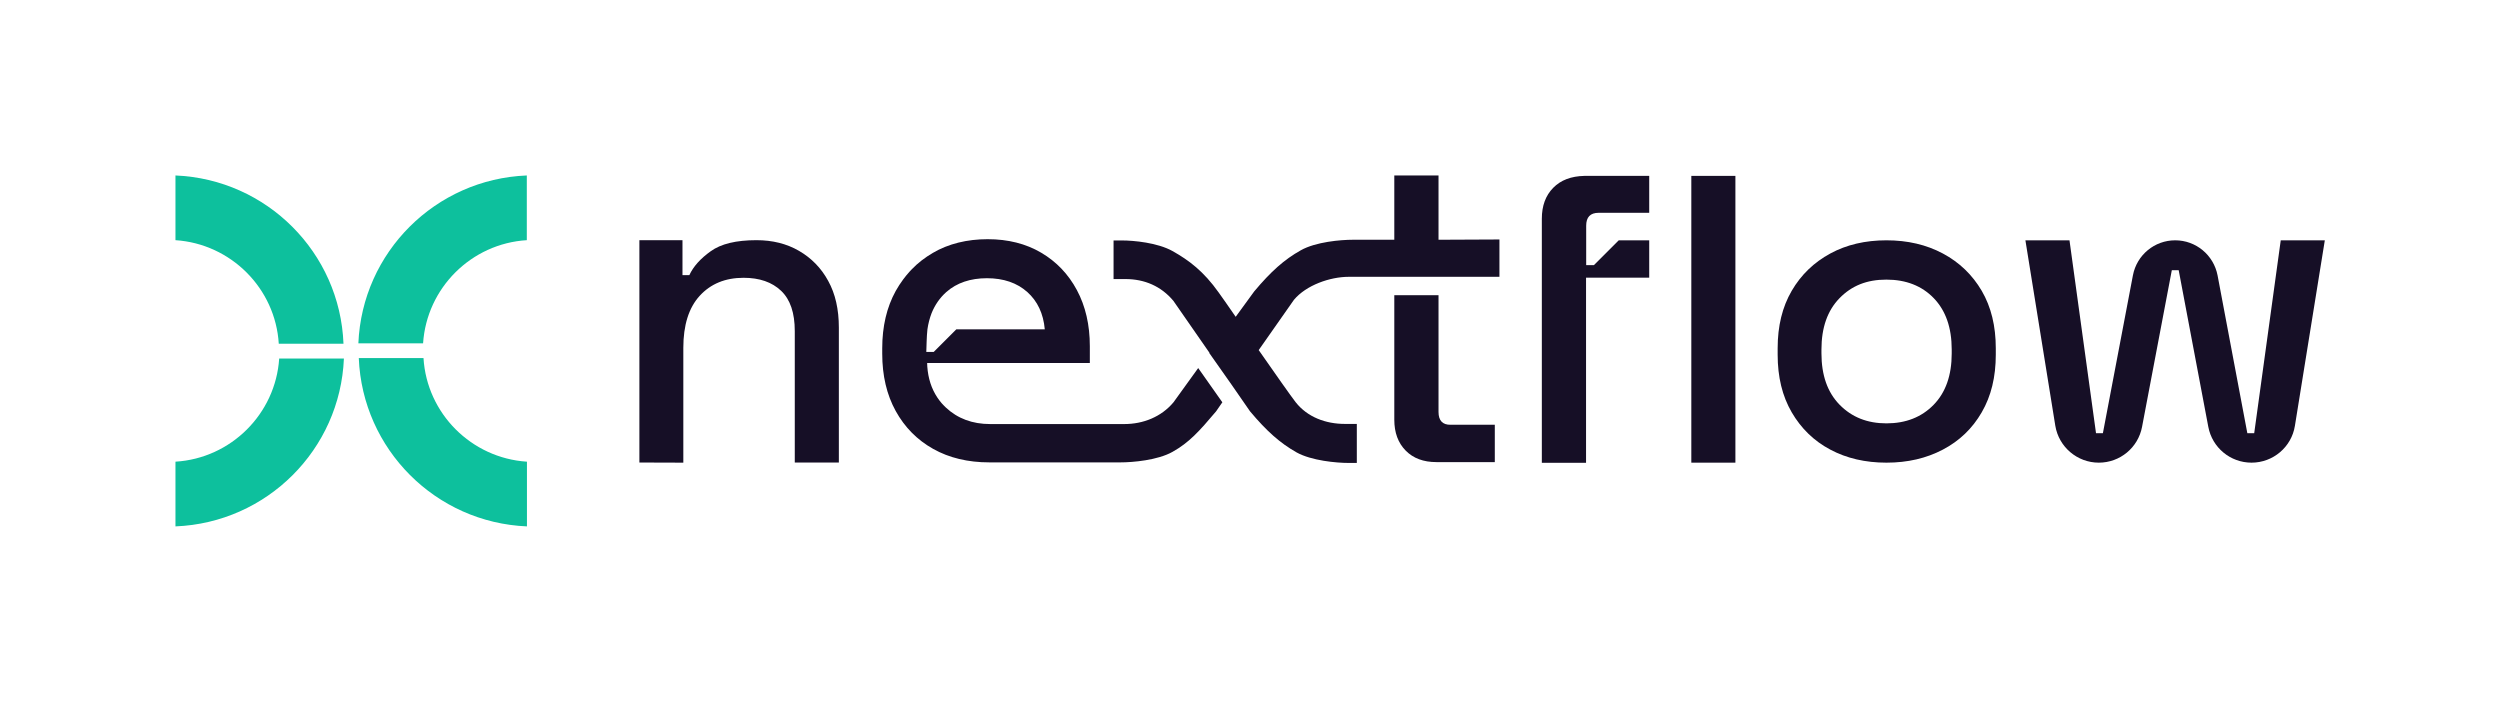
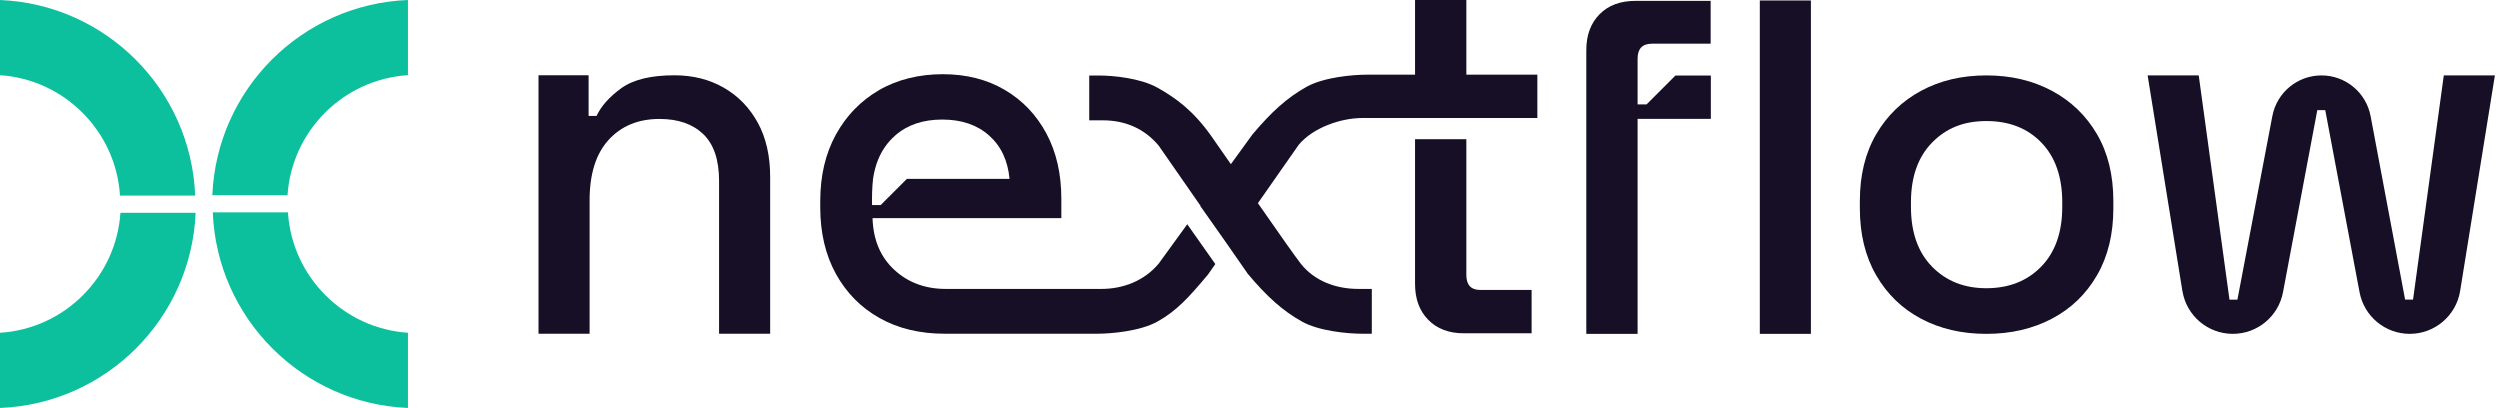
- <svg xmlns="http://www.w3.org/2000/svg" version="1.1" id="Layer_1" x="0px" y="0px" viewBox="0 0 1781 500" style="enable-background:new 0 0 1781 500;" xml:space="preserve">
-   <style type="text/css">
- 	.st0{fill:#0DC09D;}
- 	.st1{fill:#160F26;}
- </style>
-   <path class="st0" d="M125,171.1c39.5,2.6,71.2,34.3,73.6,73.8h46.1C242.2,179.9,190,127.7,125,125V171.1z" />
-   <path class="st0" d="M198.9,255.4c-2.6,39.5-34.4,71.1-73.9,73.5V375c65.1-2.6,117.3-54.7,120-119.6H198.9z" />
-   <path class="st0" d="M301.4,244.6c2.6-39.5,34.4-71.1,73.9-73.5V125c-65.1,2.6-117.3,54.7-120,119.6H301.4z" />
-   <path class="st0" d="M375.3,328.9c-39.5-2.6-71.2-34.3-73.6-73.8h-46.1c2.6,65,54.8,117.2,119.8,119.9V328.9z" />
-   <path class="st1" d="M455.5,329.5V171.1h30.7v24.9h4.9c2.8-6.1,7.9-11.8,15.2-17c7.3-5.3,18.2-7.9,32.6-7.9  c11.4,0,21.5,2.5,30.3,7.6c8.8,5.1,15.8,12.2,20.8,21.4c5.1,9.2,7.6,20.3,7.6,33.3v96.1h-31.4v-93.6c0-13-3.2-22.5-9.7-28.7  c-6.5-6.2-15.4-9.3-26.8-9.3c-13,0-23.4,4.3-31.2,12.8c-7.8,8.5-11.7,20.9-11.7,37.1v81.8L455.5,329.5L455.5,329.5z" />
-   <path class="st1" d="M1204.9,329.6V125.3h31.4v204.3H1204.9z" />
-   <path class="st1" d="M1343.9,329.6c-15,0-28.4-3.1-40-9.3c-11.7-6.2-20.8-15.1-27.5-26.6s-10-25.2-10-41v-4.6  c0-15.8,3.3-29.4,10-40.9s15.9-20.3,27.5-26.6s25-9.4,40-9.4c15,0,28.4,3.1,40.2,9.4c11.8,6.3,21,15.2,27.7,26.6  c6.7,11.5,10,25.1,10,40.9v4.6c0,15.8-3.3,29.5-10,41c-6.7,11.6-15.9,20.4-27.7,26.6C1372.3,326.5,1359,329.6,1343.9,329.6z   M1343.9,301.6c13.8,0,25-4.4,33.6-13.2c8.6-8.8,12.9-21,12.9-36.6V249c0-15.6-4.3-27.8-12.8-36.6c-8.5-8.8-19.8-13.2-33.8-13.2  c-14,0-24.7,4.4-33.3,13.2c-8.6,8.8-12.9,21-12.9,36.6v2.7c0,15.6,4.3,27.8,12.9,36.6C1319.2,297.2,1330.3,301.6,1343.9,301.6z" />
-   <path class="st1" d="M1464.2,303.3l-21.3-132.1h31.4l18.9,137.4h4.9l21.4-112.5c2.8-14.5,15.4-24.9,30.1-24.9  c14.8,0,27.4,10.5,30.2,25l21.2,112.4h4.9l18.9-137.4h31.4l-21.3,132.1c-2.4,15.2-15.6,26.3-30.9,26.3c-15.1,0-28-10.7-30.8-25.5  l-21.1-111.6h-4.9L1526,304.1c-2.8,14.8-15.7,25.5-30.8,25.5C1479.8,329.6,1466.7,318.4,1464.2,303.3L1464.2,303.3z" />
-   <path class="st1" d="M1106.5,133.8c-5.4,5.5-8.1,12.8-8.1,22v173.9h31.5V197.8h45v-26.6h-21.7l-17.7,17.7h-5.5v-28.1  c0-6.1,2.9-9.2,8.9-9.2h36v-26.3h-46.1C1119.3,125.5,1111.9,128.3,1106.5,133.8z" />
-   <path class="st1" d="M1024.8,293.5v-83.2h-31.5V299c0,9.2,2.7,16.5,8.1,22c5.4,5.5,12.7,8.2,21.9,8.2h41.6v-26.6h-31.5  C1027.7,302.7,1024.8,299.6,1024.8,293.5L1024.8,293.5z" />
-   <path class="st1" d="M836,286.6c-8.7,10.4-21.6,15.5-35.1,15.5h-95.5c-12.6,0-23.2-3.9-31.6-11.8c-0.5-0.5-1-1-1.5-1.5  c-0.5-0.5-1-1-1.5-1.6c-1.1-1.3-2.2-2.7-3.1-4.1c-4.1-6.2-6.5-13.5-7.1-22c-0.1-0.8-0.1-1.6-0.1-2.5h115.9v-11.9  c0-15.3-3.1-28.6-9.2-40c-6.1-11.4-14.6-20.3-25.5-26.7c-10.9-6.4-23.6-9.6-38.1-9.6c-14.5,0-27.9,3.2-39.1,9.8  c-5.6,3.3-10.6,7.1-15,11.7c-0.6,0.6-1.1,1.1-1.6,1.7c-1.6,1.8-3.1,3.6-4.5,5.5c-1.9,2.6-3.7,5.3-5.3,8.2  c-6.4,11.6-9.6,25.2-9.6,40.9v3.7c0,15.7,3.2,29.3,9.6,40.9c6.4,11.6,15.3,20.6,26.7,27c11.4,6.4,24.8,9.6,40,9.6h93.5  c8.5,0,26.4-1.5,37-7.5c11.8-6.6,19-14.6,31-28.8l4.5-6.5l-17.2-24.4L836,286.6L836,286.6z M660.7,234.6c0.3-2.1,0.7-4.1,1.2-6  c0.5-1.9,1.1-3.8,1.8-5.6c2.4-5.9,5.9-10.9,10.5-15c7.4-6.5,17.1-9.8,28.9-9.8s21.4,3.3,28.7,9.8c7.3,6.5,11.5,15.4,12.5,26.6h-63  l-16.1,16.1h-5.3C660.1,246,660.1,240.1,660.7,234.6z" />
-   <path class="st1" d="M1024.8,170.8V125h-31.5v45.8h-29.6c-8.5,0-26.4,1.5-37,7.5c-11.8,6.6-21.3,15.1-33.2,29.3l-13.2,18.1  c-5.5-8-10-14.4-12.1-17.3c-10.7-15.1-21.2-23-33-29.6c-10.6-5.9-27.5-7.5-36-7.5h-5.9v27.5h8.5c13.6,0,25.4,5.1,34.1,15.5l25.7,37  l-0.1,0.2l15.7,22.3l13.3,19.2c11.9,14.2,21.5,22.7,33.2,29.3c10.6,5.9,28.5,7.5,37,7.5h5.9V302h-8.5c-13.6,0-26.7-4.8-35.1-15.5  c-3.2-4.1-14.6-20.3-26.3-37.1l25.1-35.8c8.7-10.4,25.6-16.4,39.1-16.4h107.3v-26.6L1024.8,170.8L1024.8,170.8z" />
+ <svg xmlns="http://www.w3.org/2000/svg" width="1532" height="250" viewBox="0 0 1532 250" fill="none">
+   <path d="M0 46.08C39.45 48.7 71.06 80.39 73.54 119.88H119.61C117.05 54.92 64.93 2.7 0 0V46.08Z" fill="#0DC09D" />
+   <path d="M73.8 130.389C71.18 169.839 39.49 201.449 0 203.929V249.999C64.96 247.439 117.18 195.319 119.88 130.389H73.8Z" fill="#0DC09D" />
+   <path d="M176.197 119.61C178.817 80.16 210.507 48.55 249.997 46.07V0C185.037 2.56 132.817 54.68 130.117 119.61H176.197Z" fill="#0DC09D" />
+   <path d="M250.001 203.919C210.551 201.299 178.941 169.609 176.461 130.119H130.391C132.951 195.079 185.071 247.299 250.001 249.999V203.919Z" fill="#0DC09D" />
+   <path d="M329.998 204.52V46.13H360.698V71.06H365.558C368.398 64.98 373.458 59.31 380.758 54.04C388.058 48.77 398.898 46.14 413.288 46.14C424.638 46.14 434.718 48.68 443.538 53.74C452.358 58.81 459.298 65.95 464.358 75.17C469.418 84.39 471.958 95.49 471.958 108.46V204.52H440.648V110.89C440.648 97.92 437.408 88.35 430.918 82.16C424.428 75.98 415.518 72.89 404.168 72.89C391.198 72.89 380.808 77.15 373.008 85.66C365.208 94.17 361.308 106.54 361.308 122.75V204.53H329.998V204.52Z" fill="#160F26" />
+   <path d="M1078.41 204.59V0.29H1109.72V204.59H1078.41Z" fill="#160F26" />
+   <path d="M1217.24 204.591C1202.24 204.591 1188.92 201.501 1177.26 195.321C1165.6 189.141 1156.44 180.271 1149.75 168.721C1143.06 157.171 1139.72 143.491 1139.72 127.681V123.121C1139.72 107.311 1143.06 93.681 1149.75 82.231C1156.44 70.781 1165.61 61.911 1177.26 55.631C1188.91 49.351 1202.24 46.211 1217.24 46.211C1232.24 46.211 1245.61 49.351 1257.37 55.631C1269.12 61.911 1278.35 70.781 1285.03 82.231C1291.72 93.681 1295.06 107.311 1295.06 123.121V127.681C1295.06 143.491 1291.72 157.171 1285.03 168.721C1278.34 180.271 1269.12 189.141 1257.37 195.321C1245.61 201.501 1232.24 204.591 1217.24 204.591ZM1217.24 176.621C1231.02 176.621 1242.22 172.211 1250.83 163.401C1259.44 154.581 1263.75 142.381 1263.75 126.771V124.031C1263.75 108.431 1259.49 96.211 1250.98 87.401C1242.47 78.581 1231.22 74.181 1217.24 74.181C1203.26 74.181 1192.56 78.591 1183.95 87.401C1175.33 96.221 1171.03 108.431 1171.03 124.031V126.771C1171.03 142.381 1175.33 154.591 1183.95 163.401C1192.56 172.221 1203.66 176.621 1217.24 176.621Z" fill="#160F26" />
+   <path d="M1337.36 178.281L1316.07 46.211H1347.38L1366.23 183.621H1371.09L1392.5 71.121C1395.25 56.671 1407.88 46.211 1422.6 46.211C1437.34 46.211 1449.98 56.701 1452.71 71.181L1473.85 183.611H1478.71L1497.56 46.201H1528.87L1507.58 178.271C1505.14 193.431 1492.05 204.581 1476.69 204.581C1461.64 204.581 1448.73 193.871 1445.94 179.091L1424.91 67.481H1420.05L1399.02 179.091C1396.23 193.881 1383.32 204.581 1368.27 204.581C1352.91 204.581 1339.82 193.431 1337.38 178.271L1337.36 178.281Z" fill="#160F26" />
+   <path d="M980.178 8.769C974.778 14.259 972.088 21.589 972.088 30.739V204.589H1003.52V72.829H1048.41V46.279H1026.71L1009.01 63.979H1003.52V35.929C1003.52 29.829 1006.46 26.779 1012.37 26.779H1048.29V0.529H1002.3C992.928 0.529 985.558 3.279 980.178 8.769Z" fill="#160F26" />
+   <path d="M898.579 168.529V85.289H867.139V174.019C867.139 183.179 869.829 190.499 875.229 195.999C880.619 201.489 887.899 204.239 897.059 204.239H938.569V177.679H907.129C901.419 177.679 898.579 174.629 898.579 168.519V168.529Z" fill="#160F26" />
+   <path d="M709.996 161.601C701.296 171.981 688.456 177.051 674.926 177.051H579.566C566.946 177.051 556.416 173.131 547.976 165.301C547.456 164.811 546.937 164.321 546.447 163.801C545.947 163.281 545.466 162.761 544.996 162.241C543.866 160.941 542.826 159.581 541.866 158.161C537.756 151.991 535.406 144.651 534.816 136.151C534.756 135.341 534.727 134.521 534.697 133.691H650.387V121.791C650.387 106.531 647.336 93.201 641.226 81.801C635.116 70.401 626.616 61.501 615.736 55.091C604.836 48.681 592.166 45.471 577.736 45.471C563.306 45.471 549.856 48.721 538.666 55.241C533.066 58.491 528.076 62.381 523.676 66.921C523.126 67.481 522.576 68.061 522.046 68.651C520.446 70.421 518.947 72.271 517.517 74.191C515.627 76.771 513.867 79.521 512.267 82.421C505.857 94.021 502.646 107.651 502.646 123.321V126.981C502.646 142.651 505.857 156.281 512.267 167.881C518.677 179.481 527.576 188.481 538.976 194.891C550.366 201.301 563.706 204.511 578.966 204.511H672.346C680.876 204.511 698.716 202.971 709.296 197.051C721.036 190.471 728.296 182.501 740.216 168.291L744.746 161.811L727.556 137.421L710.007 161.601H709.996ZM534.996 109.591C535.306 107.501 535.696 105.481 536.216 103.551C536.716 101.611 537.326 99.761 538.046 97.991C540.416 92.101 543.937 87.111 548.577 83.031C555.997 76.511 565.606 73.261 577.426 73.261C589.246 73.261 598.796 76.511 606.116 83.031C613.446 89.551 617.607 98.401 618.637 109.591H555.757L539.686 125.661H534.387C534.307 121.041 534.386 115.081 534.996 109.591Z" fill="#160F26" />
+   <path d="M898.582 45.76V0H867.142V45.76H837.572C829.042 45.76 811.202 47.3 800.622 53.22C788.882 59.8 779.352 68.27 767.432 82.48L754.272 100.61C748.752 92.65 744.302 86.24 742.212 83.29C731.482 68.16 721.042 60.31 709.292 53.73C698.712 47.8 681.872 46.27 673.342 46.27H667.482V73.74H675.932C689.472 73.74 701.302 78.81 710.002 89.19L735.712 126.17L735.602 126.32L751.322 148.63L764.642 167.79C776.562 182 786.092 190.47 797.832 197.05C808.412 202.98 826.252 204.51 834.782 204.51H840.642V177.04H832.192C818.652 177.04 805.522 172.21 797.122 161.59C793.892 157.51 782.522 141.28 770.842 124.49L795.902 88.67C804.602 78.29 821.442 72.31 834.972 72.31H942.092V45.75H898.582V45.76Z" fill="#160F26" />
</svg>
